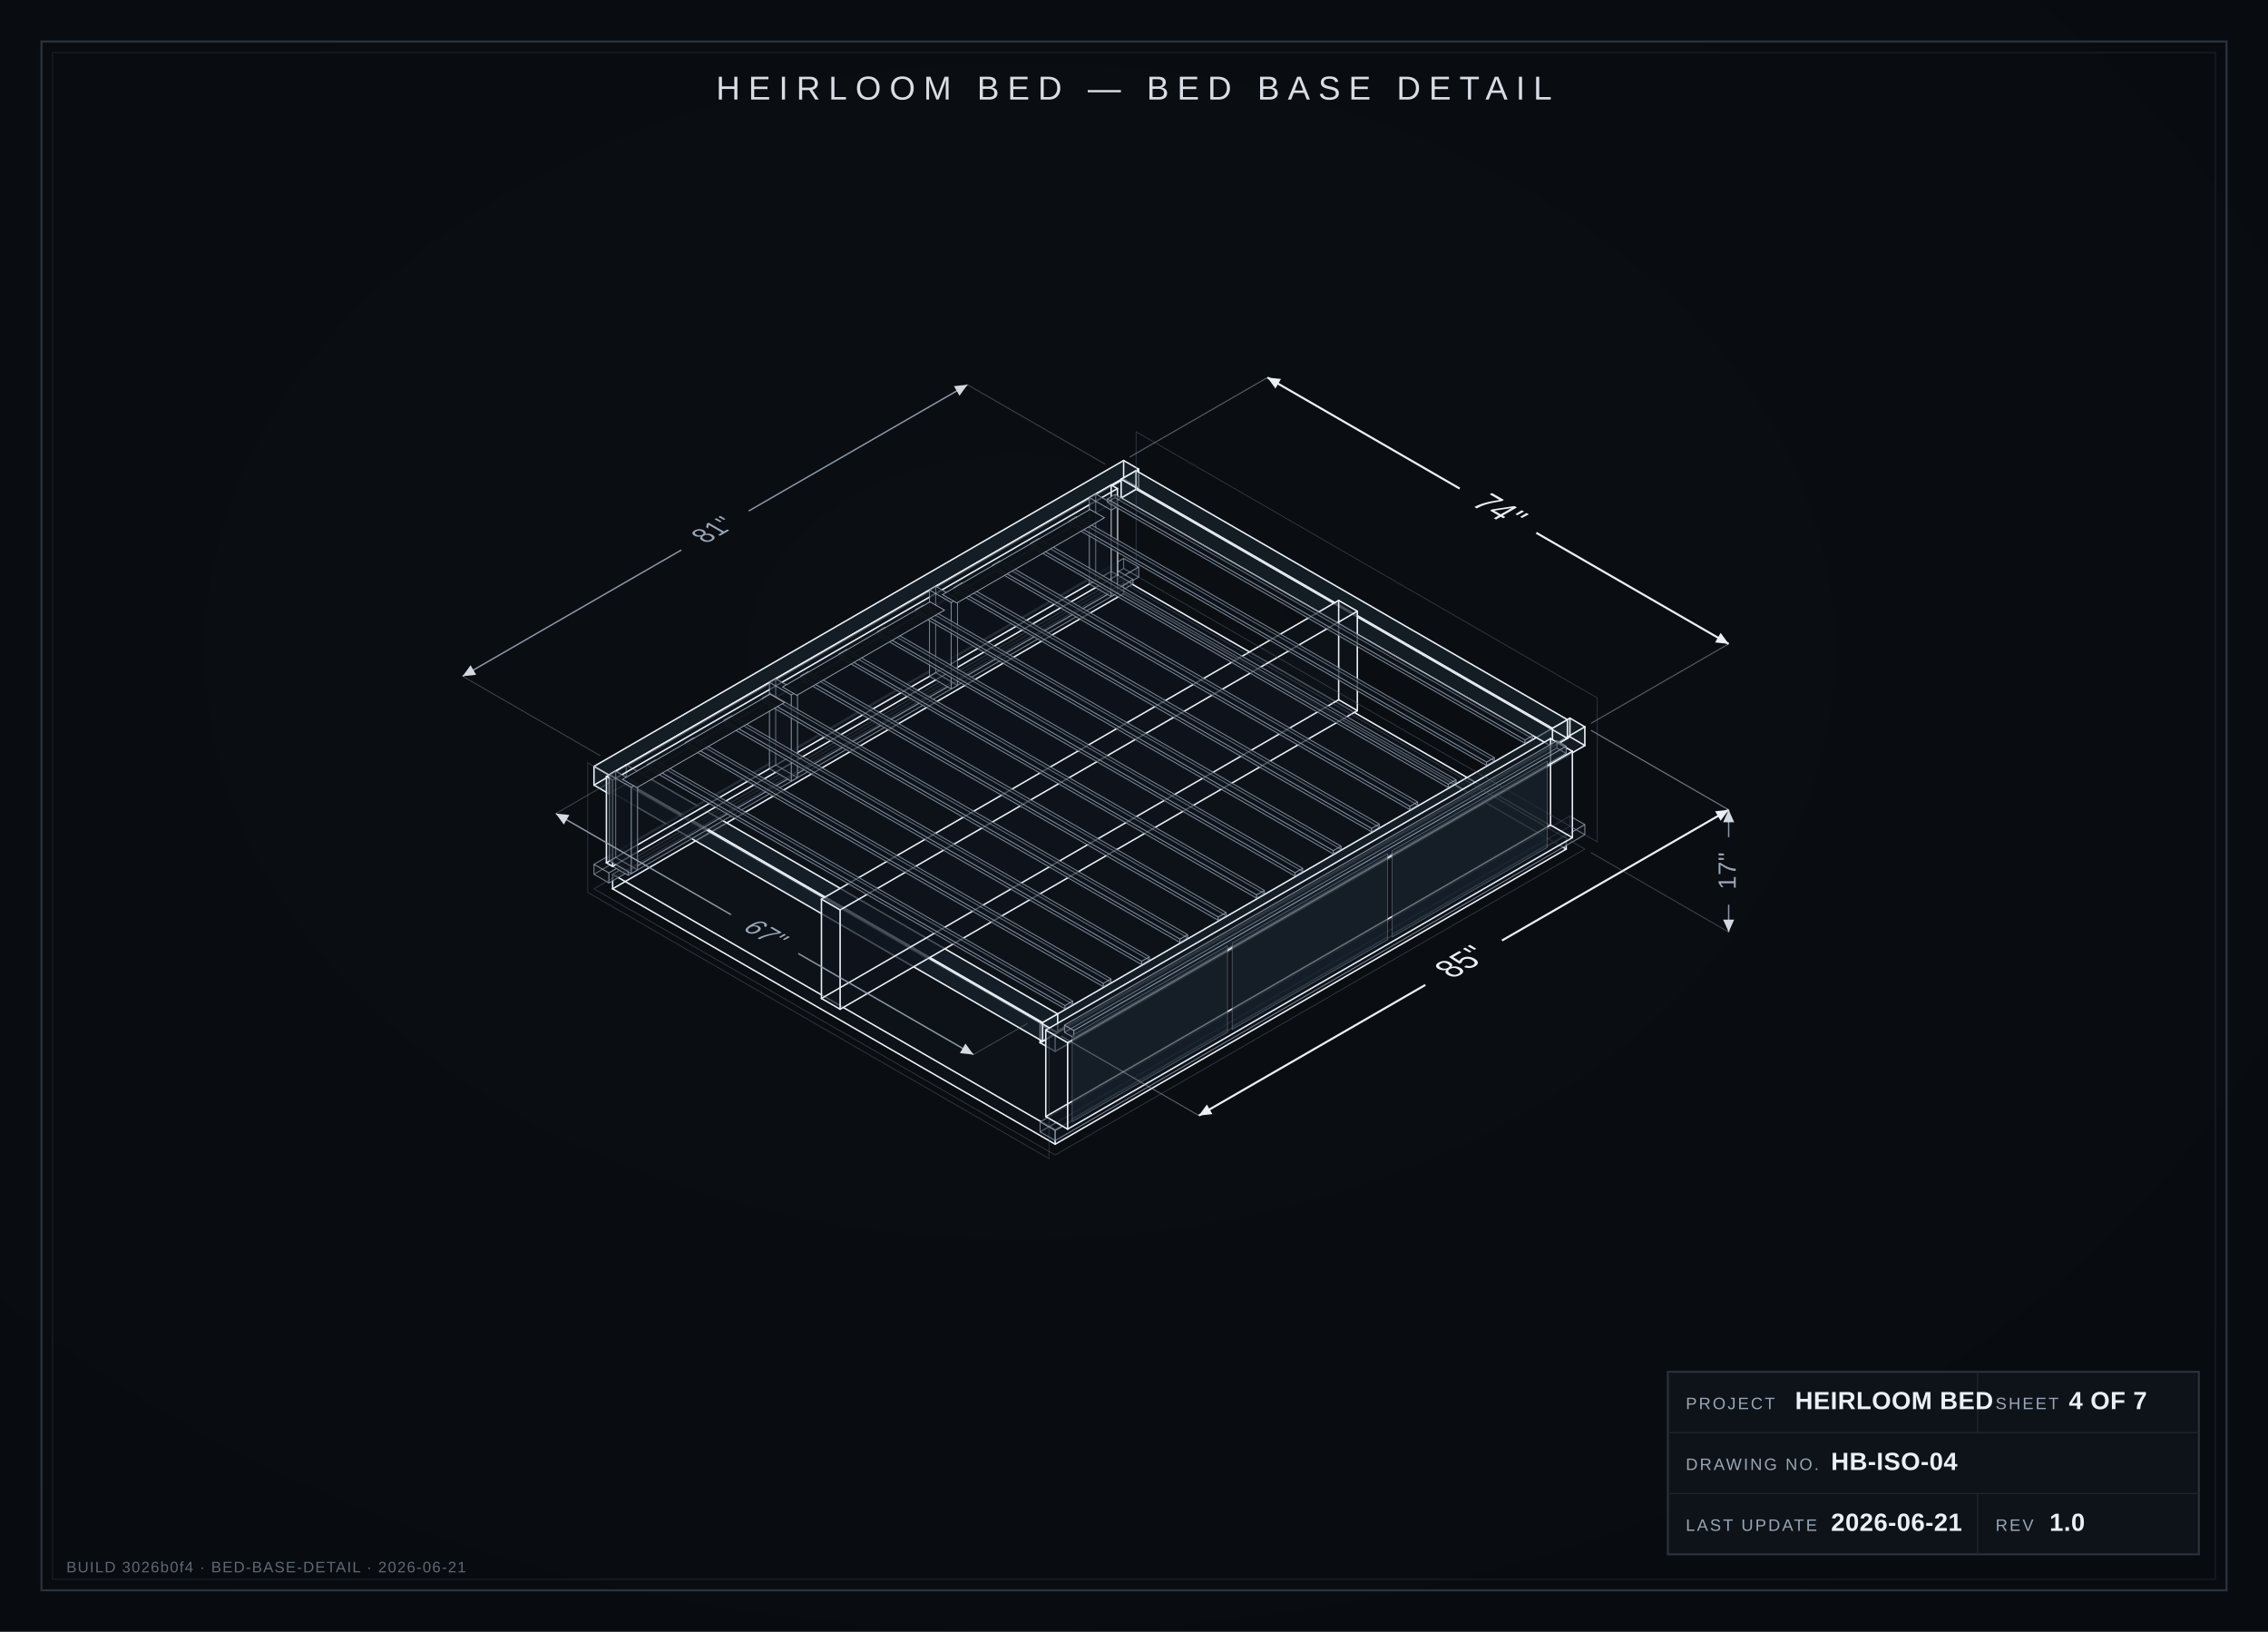
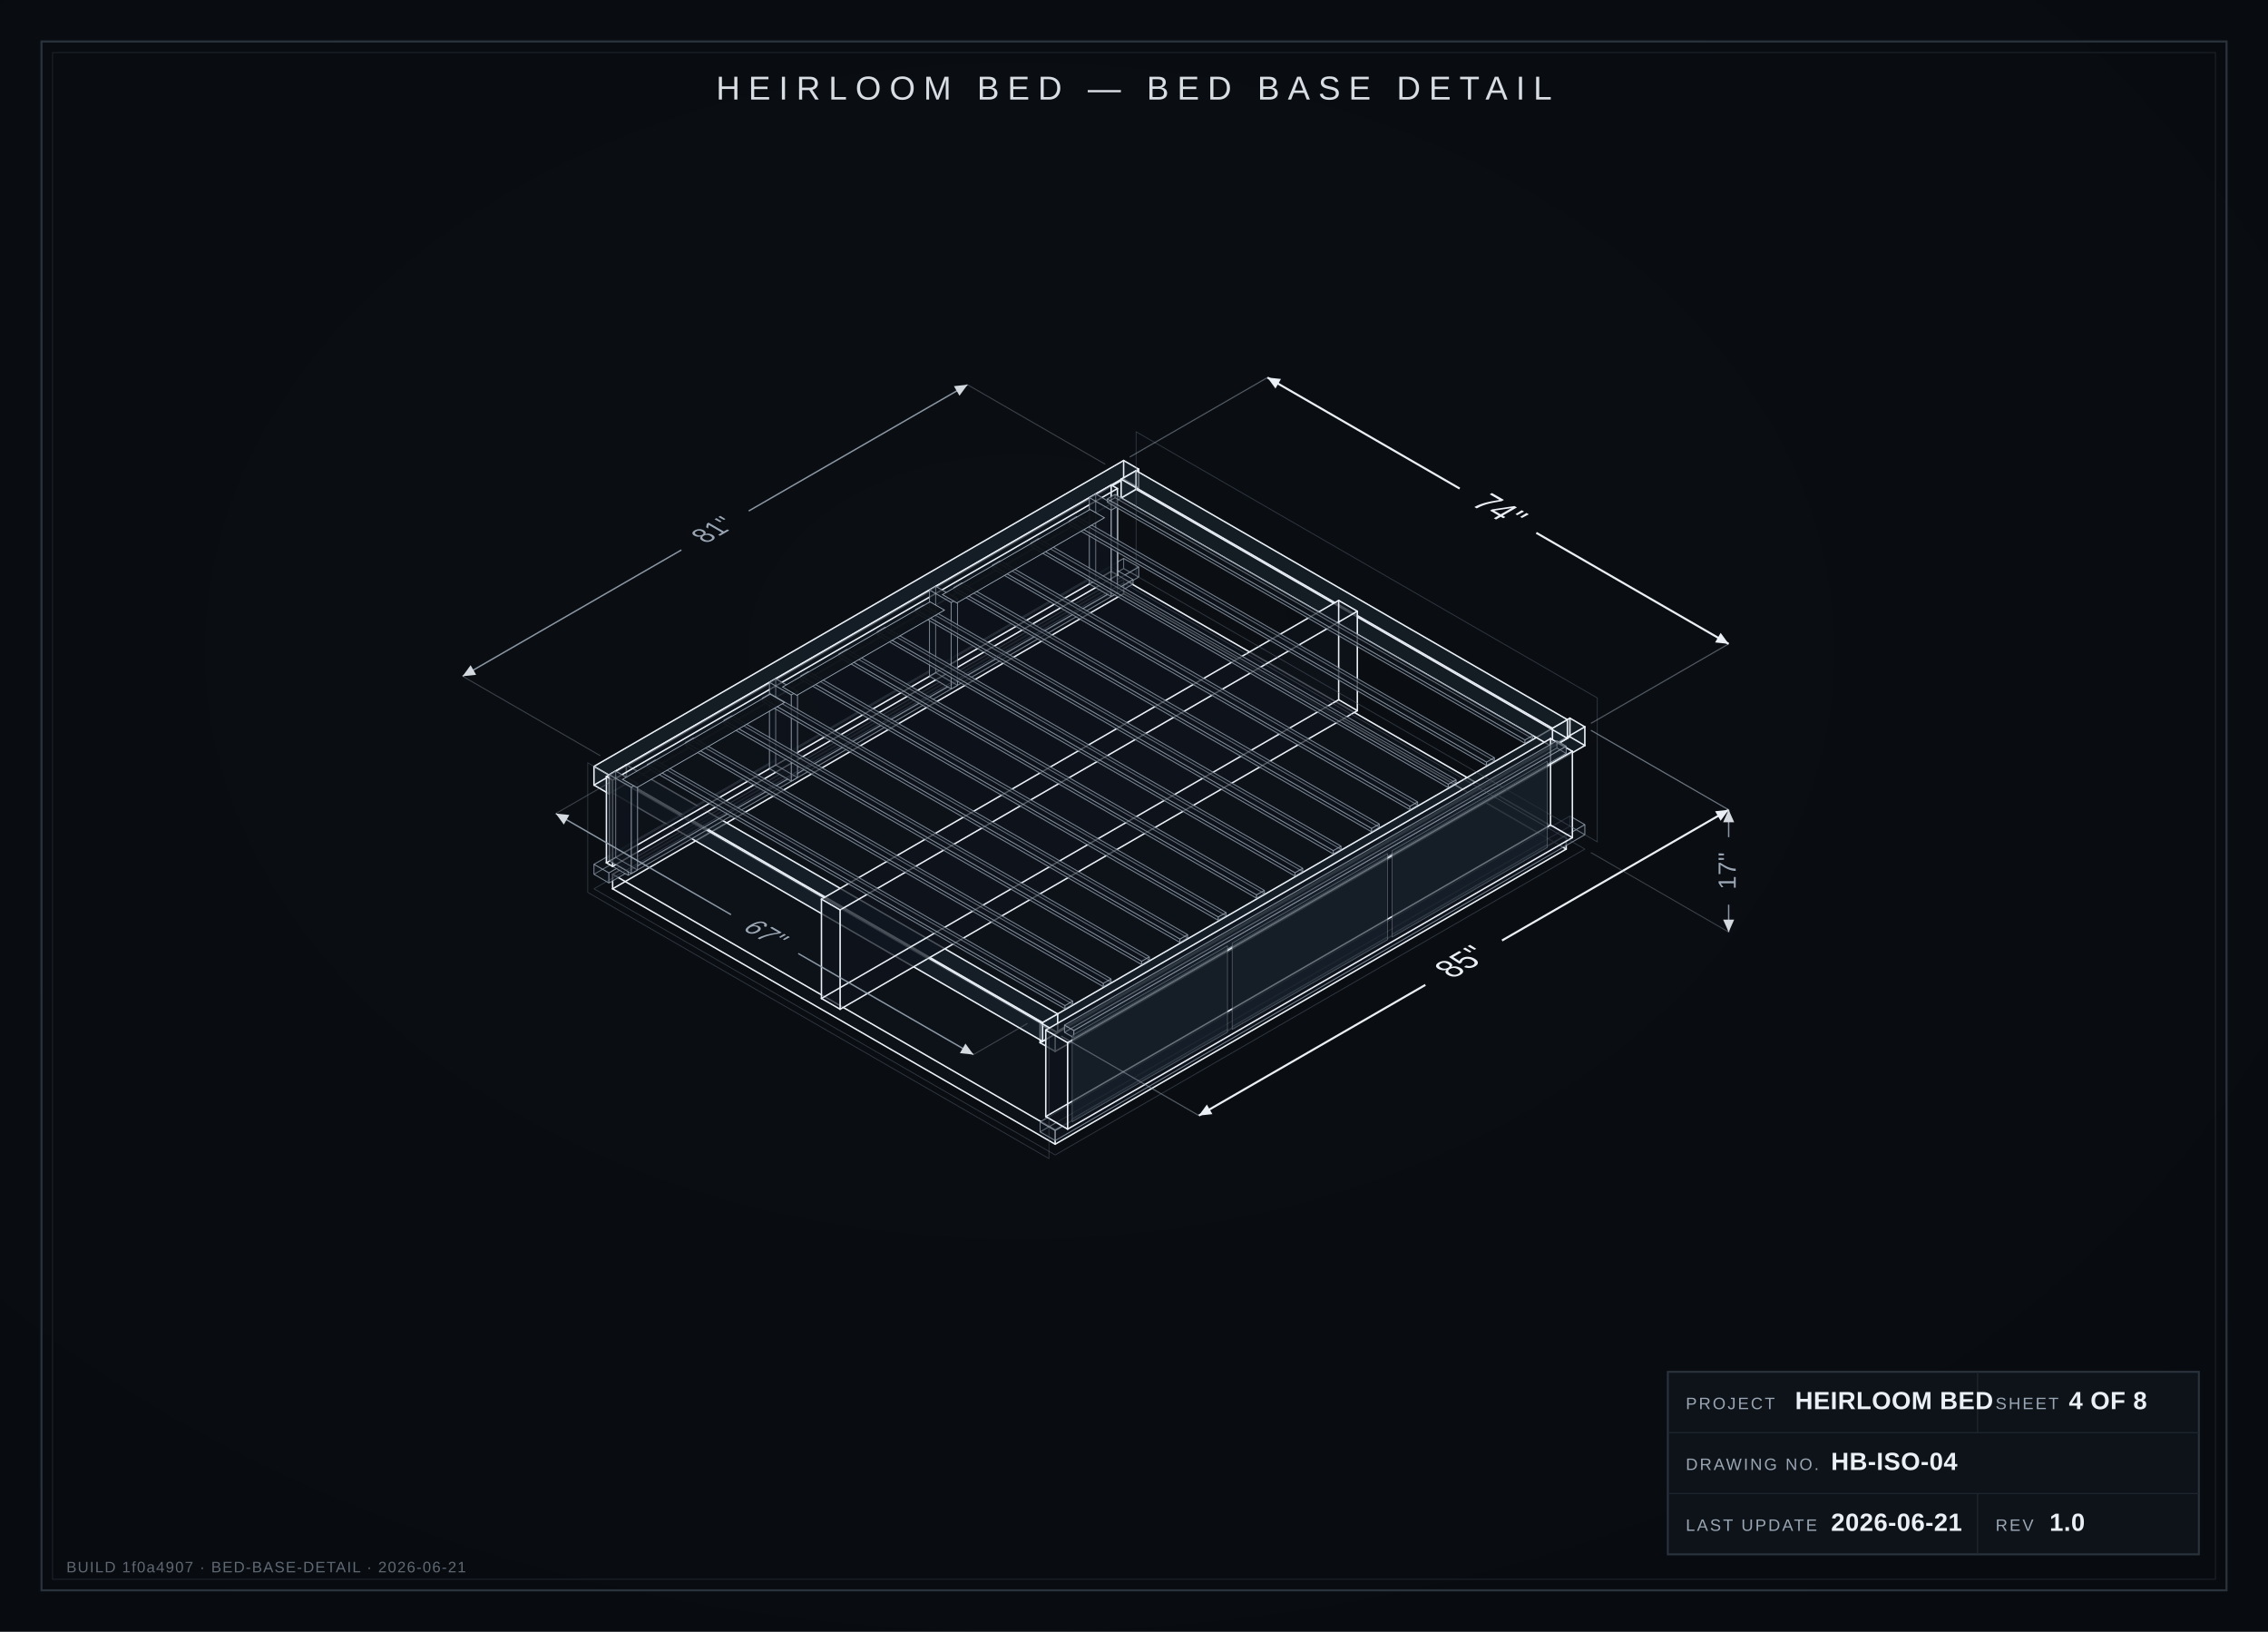
- <svg xmlns="http://www.w3.org/2000/svg" viewBox="0 0 1640 1180" data-bf-class="new-world-isometric" data-bf-sheet="bed-base-detail">
+ <svg xmlns="http://www.w3.org/2000/svg" viewBox="0 0 1640 1180" data-bf-class="new-world-isometric" data-bf-sheet="bed-base-detail" data-bf-view="iso-top">
  <defs>
    <radialGradient id="bg" cx="0.45" cy="0.4" r="0.95">
      <stop offset="0" stop-color="#0B0F14" />
      <stop offset="1" stop-color="#070A0F" />
    </radialGradient>
    <marker id="dimArrow" markerWidth="11" markerHeight="11" refX="9" refY="4" orient="auto-start-reverse" markerUnits="userSpaceOnUse">
      <path d="M0,0 L9,4 L0,8 Z" fill="#EAF0F6" />
    </marker>
    <style>
      .face   { fill:#1B2530; fill-opacity:0.62; stroke:#9AA6B4; stroke-width:0.5; stroke-opacity:0.5; stroke-linejoin:round; }
      .faceDk { fill:#0E141C; fill-opacity:0.72; stroke:#9AA6B4; stroke-width:0.5; stroke-opacity:0.4; stroke-linejoin:round; }
      .spk    { fill:#0E1218; fill-opacity:0.92; stroke:#9AA6B4; stroke-width:0.6; }
      .metal  { fill:none; stroke:#8B95A1; stroke-width:0.9; }
      .edge   { stroke:#EAF0F6;  stroke-width:1.05; fill:none; stroke-linecap:round; stroke-linejoin:round; }
      .edgeS  { stroke:#9AA6B4; stroke-width:0.7;  fill:none; opacity:0.6; }
      .edgeF  { stroke:#5A6675; stroke-width:0.55; fill:none; opacity:0.5; }
      .explode { stroke:#9AA6B4; stroke-width:0.7; fill:none; stroke-dasharray:2 6; stroke-linecap:round; opacity:0.55; }
      .ext      { stroke:#9AA6B4; stroke-width:0.8; opacity:0.5; }
      .extS     { stroke:#9AA6B4; stroke-width:0.7; opacity:0.35; }
      .dimline  { stroke:#EAF0F6; stroke-width:1.5; }
      .dimlineS { stroke:#9AA6B4; stroke-width:1.0; opacity:0.9; }
      .dimKnockout { fill:#070A0F; stroke:none; }
      /* dimension typography — the ONLY three sizes (07 §3B). The thin halo is ANTI-ALIAS support only, never
         line clearance: the dim line is broken around the number (or the number sits outside it), so no line
         ever runs beneath a glyph. */
      .dimtext { fill:#EAF0F6; font-family:"Helvetica Neue","Segoe UI",Arial,system-ui,sans-serif; letter-spacing:0.3px; paint-order:stroke; stroke:#070A0F; stroke-width:1.1px; }
      .dimP { font-size:22px; }
      .dimS { font-size:18px; fill:#9AA6B4; }
      .dimT { font-size:16px; fill:#9AA6B4; }
      .ttl   { fill:#EAF0F6;    font-family:"Helvetica Neue","Segoe UI",Arial,system-ui,sans-serif; }
      .tlab  { fill:#9AA6B4; font-family:"Helvetica Neue","Segoe UI",Arial,system-ui,sans-serif; font-size:12px; letter-spacing:1.4px; }
      .tval  { fill:#EAF0F6;    font-family:"Helvetica Neue","Segoe UI",Arial,system-ui,sans-serif; font-size:18px; letter-spacing:0.3px; font-weight:600; }
      .wm    { fill:#9AA6B4; font-family:"Helvetica Neue","Segoe UI",Arial,system-ui,sans-serif; font-size:11px; letter-spacing:0.8px; opacity:0.6; }
    </style>
  </defs>
  <rect x="0" y="0" width="1640" height="1180" fill="url(#bg)" />
  <rect x="30" y="30" width="1580" height="1120" fill="none" stroke="#2A323C" stroke-width="1.5" />
  <rect x="38" y="38" width="1564" height="1104" fill="none" stroke="#1A2029" stroke-width="0.8" />
  <g id="iso-model">
    <path d="M443,642.7 L763,827.4 L763,817 L443,632.2 Z" class="faceDk" />
    <path d="M1132.5,614 L763,827.4 L763,817 L1132.5,603.6 Z" class="faceDk" />
    <path d="M812.5,418.9 L1132.5,603.6 L763,817 L443,632.2 Z" class="faceDk" />
    <line x1="812.5" y1="429.3" x2="1132.5" y2="614" class="edge" />
    <line x1="1132.5" y1="614" x2="1132.5" y2="603.6" class="edge" />
    <line x1="1132.5" y1="603.6" x2="812.5" y2="418.9" class="edge" />
    <line x1="812.5" y1="418.9" x2="812.5" y2="429.3" class="edge" />
    <line x1="443" y1="642.7" x2="763" y2="827.4" class="edge" />
    <line x1="763" y1="827.4" x2="763" y2="817" class="edge" />
    <line x1="763" y1="817" x2="443" y2="632.2" class="edge" />
    <line x1="443" y1="632.2" x2="443" y2="642.7" class="edge" />
    <line x1="812.5" y1="429.3" x2="443" y2="642.7" class="edge" />
    <line x1="1132.5" y1="614" x2="763" y2="827.4" class="edge" />
    <line x1="1132.5" y1="603.6" x2="763" y2="817" class="edge" />
    <line x1="812.5" y1="418.9" x2="443" y2="632.2" class="edge" />
    <path d="M429.5,567.7 L440.3,574 L440.3,560.4 L429.5,554.2 Z" class="face" />
    <path d="M823.4,352.8 L440.3,574 L440.3,560.4 L823.4,339.3 Z" class="face" />
    <path d="M812.5,333 L823.4,339.3 L440.3,560.4 L429.5,554.2 Z" class="face" />
    <line x1="812.5" y1="346.5" x2="823.4" y2="352.8" class="edge" />
    <line x1="823.4" y1="352.8" x2="823.4" y2="339.3" class="edge" />
    <line x1="823.4" y1="339.3" x2="812.5" y2="333" class="edge" />
    <line x1="812.5" y1="333" x2="812.5" y2="346.5" class="edge" />
    <line x1="429.5" y1="567.7" x2="440.3" y2="574" class="edge" />
    <line x1="440.3" y1="574" x2="440.3" y2="560.4" class="edge" />
    <line x1="440.3" y1="560.4" x2="429.5" y2="554.2" class="edge" />
    <line x1="429.5" y1="554.2" x2="429.5" y2="567.7" class="edge" />
    <line x1="812.5" y1="346.5" x2="429.5" y2="567.7" class="edge" />
    <line x1="823.4" y1="352.8" x2="440.3" y2="574" class="edge" />
    <line x1="823.4" y1="339.3" x2="440.3" y2="560.4" class="edge" />
    <line x1="812.5" y1="333" x2="429.5" y2="554.2" class="edge" />
    <path d="M429.5,632.2 L440.3,638.5 L440.3,631.2 L429.5,625 Z" class="faceDk" />
    <path d="M823.4,417.3 L440.3,638.5 L440.3,631.2 L823.4,410 Z" class="faceDk" />
    <path d="M812.5,403.8 L823.4,410 L440.3,631.2 L429.5,625 Z" class="faceDk" />
    <line x1="812.5" y1="411.1" x2="823.4" y2="417.3" class="edgeS" />
    <line x1="823.4" y1="417.3" x2="823.4" y2="410" class="edgeS" />
    <line x1="823.4" y1="410" x2="812.5" y2="403.8" class="edgeS" />
    <line x1="812.5" y1="403.8" x2="812.5" y2="411.1" class="edgeS" />
    <line x1="429.5" y1="632.2" x2="440.3" y2="638.5" class="edgeS" />
    <line x1="440.3" y1="638.5" x2="440.3" y2="631.2" class="edgeS" />
    <line x1="440.3" y1="631.2" x2="429.5" y2="625" class="edgeS" />
    <line x1="429.5" y1="625" x2="429.5" y2="632.2" class="edgeS" />
    <line x1="812.5" y1="411.1" x2="429.5" y2="632.2" class="edgeS" />
    <line x1="823.4" y1="417.3" x2="440.3" y2="638.5" class="edgeS" />
    <line x1="823.4" y1="410" x2="440.3" y2="631.2" class="edgeS" />
    <line x1="812.5" y1="403.8" x2="429.5" y2="625" class="edgeS" />
    <path d="M752.1,754 L763,760.3 L763,746.7 L752.1,740.5 Z" class="face" />
    <path d="M1146,539.1 L763,760.3 L763,746.7 L1146,525.6 Z" class="face" />
    <path d="M1135.2,519.3 L1146,525.6 L763,746.7 L752.1,740.5 Z" class="face" />
    <line x1="1135.2" y1="532.8" x2="1146" y2="539.1" class="edge" />
    <line x1="1146" y1="539.1" x2="1146" y2="525.6" class="edge" />
    <line x1="1146" y1="525.6" x2="1135.2" y2="519.3" class="edge" />
    <line x1="1135.2" y1="519.3" x2="1135.2" y2="532.8" class="edge" />
    <line x1="752.1" y1="754" x2="763" y2="760.3" class="edge" />
    <line x1="763" y1="760.3" x2="763" y2="746.7" class="edge" />
    <line x1="763" y1="746.7" x2="752.1" y2="740.5" class="edge" />
    <line x1="752.1" y1="740.5" x2="752.1" y2="754" class="edge" />
    <line x1="1135.2" y1="532.8" x2="752.1" y2="754" class="edge" />
    <line x1="1146" y1="539.1" x2="763" y2="760.3" class="edge" />
    <line x1="1146" y1="525.6" x2="763" y2="746.7" class="edge" />
    <line x1="1135.2" y1="519.3" x2="752.1" y2="740.5" class="edge" />
    <path d="M752.1,818.5 L763,824.8 L763,817.5 L752.1,811.3 Z" class="faceDk" />
    <path d="M1146,603.6 L763,824.8 L763,817.5 L1146,596.3 Z" class="faceDk" />
    <path d="M1135.2,590.1 L1146,596.3 L763,817.5 L752.1,811.3 Z" class="faceDk" />
    <line x1="1135.2" y1="597.4" x2="1146" y2="603.6" class="edgeS" />
    <line x1="1146" y1="603.6" x2="1146" y2="596.3" class="edgeS" />
    <line x1="1146" y1="596.3" x2="1135.2" y2="590.1" class="edgeS" />
    <line x1="1135.2" y1="590.1" x2="1135.2" y2="597.4" class="edgeS" />
    <line x1="752.1" y1="818.5" x2="763" y2="824.8" class="edgeS" />
    <line x1="763" y1="824.8" x2="763" y2="817.5" class="edgeS" />
    <line x1="763" y1="817.5" x2="752.1" y2="811.3" class="edgeS" />
    <line x1="752.1" y1="811.3" x2="752.1" y2="818.5" class="edgeS" />
    <line x1="1135.2" y1="597.4" x2="752.1" y2="818.5" class="edgeS" />
    <line x1="1146" y1="603.6" x2="763" y2="824.8" class="edgeS" />
    <line x1="1146" y1="596.3" x2="763" y2="817.5" class="edgeS" />
    <line x1="1135.2" y1="590.1" x2="752.1" y2="811.3" class="edgeS" />
    <path d="M810.7,360.1 L1122.6,540.1 L1122.6,526.6 L810.7,346.5 Z" class="face" />
    <path d="M1133.4,533.9 L1122.6,540.1 L1122.6,526.6 L1133.4,520.4 Z" class="face" />
    <path d="M821.5,340.3 L1133.4,520.4 L1122.6,526.6 L810.7,346.5 Z" class="face" />
    <line x1="821.5" y1="353.8" x2="1133.4" y2="533.9" class="edge" />
    <line x1="1133.4" y1="533.9" x2="1133.4" y2="520.4" class="edge" />
    <line x1="1133.4" y1="520.4" x2="821.5" y2="340.3" class="edge" />
    <line x1="821.5" y1="340.3" x2="821.5" y2="353.8" class="edge" />
    <line x1="810.7" y1="360.1" x2="1122.6" y2="540.1" class="edge" />
    <line x1="1122.6" y1="540.1" x2="1122.6" y2="526.6" class="edge" />
    <line x1="1122.6" y1="526.6" x2="810.7" y2="346.5" class="edge" />
    <line x1="810.7" y1="346.5" x2="810.7" y2="360.1" class="edge" />
    <line x1="821.5" y1="353.8" x2="810.7" y2="360.1" class="edge" />
    <line x1="1133.4" y1="533.9" x2="1122.6" y2="540.1" class="edge" />
    <line x1="1133.4" y1="520.4" x2="1122.6" y2="526.6" class="edge" />
    <line x1="821.5" y1="340.3" x2="810.7" y2="346.5" class="edge" />
    <path d="M442.1,572.9 L753.9,753 L753.9,739.4 L442.1,559.4 Z" class="face" />
    <path d="M764.8,746.7 L753.9,753 L753.9,739.4 L764.8,733.2 Z" class="face" />
    <path d="M452.9,553.1 L764.8,733.2 L753.9,739.4 L442.1,559.4 Z" class="face" />
    <line x1="452.9" y1="566.7" x2="764.8" y2="746.7" class="edge" />
    <line x1="764.8" y1="746.7" x2="764.8" y2="733.2" class="edge" />
    <line x1="764.8" y1="733.2" x2="452.9" y2="553.1" class="edge" />
    <line x1="452.9" y1="553.1" x2="452.9" y2="566.7" class="edge" />
    <line x1="442.1" y1="572.9" x2="753.9" y2="753" class="edge" />
    <line x1="753.9" y1="753" x2="753.9" y2="739.4" class="edge" />
    <line x1="753.9" y1="739.4" x2="442.1" y2="559.4" class="edge" />
    <line x1="442.1" y1="559.4" x2="442.1" y2="572.9" class="edge" />
    <line x1="452.9" y1="566.7" x2="442.1" y2="572.9" class="edge" />
    <line x1="764.8" y1="746.7" x2="753.9" y2="753" class="edge" />
    <line x1="764.8" y1="733.2" x2="753.9" y2="739.4" class="edge" />
    <line x1="452.9" y1="553.1" x2="442.1" y2="559.4" class="edge" />
    <path d="M438.5,623.9 L454.2,633 L454.2,629.9 L438.5,620.8 Z" class="faceDk" />
    <path d="M819.3,422.3 L454.2,633 L454.2,629.9 L819.3,419.1 Z" class="faceDk" />
    <path d="M803.5,410 L819.3,419.1 L454.2,629.9 L438.5,620.8 Z" class="faceDk" />
    <line x1="803.5" y1="413.2" x2="819.3" y2="422.3" class="edgeS" />
    <line x1="819.3" y1="422.3" x2="819.3" y2="419.1" class="edgeS" />
    <line x1="819.3" y1="419.1" x2="803.5" y2="410" class="edgeS" />
    <line x1="803.5" y1="410" x2="803.5" y2="413.2" class="edgeS" />
    <line x1="438.5" y1="623.9" x2="454.2" y2="633" class="edgeS" />
    <line x1="454.2" y1="633" x2="454.2" y2="629.9" class="edgeS" />
    <line x1="454.2" y1="629.9" x2="438.5" y2="620.8" class="edgeS" />
    <line x1="438.5" y1="620.8" x2="438.5" y2="623.9" class="edgeS" />
    <line x1="803.5" y1="413.2" x2="438.5" y2="623.9" class="edgeS" />
    <line x1="819.3" y1="422.3" x2="454.2" y2="633" class="edgeS" />
    <line x1="819.3" y1="419.1" x2="454.2" y2="629.9" class="edgeS" />
    <line x1="803.5" y1="410" x2="438.5" y2="620.8" class="edgeS" />
    <path d="M438.5,623.9 L443,626.5 L443,564.1 L438.5,561.5 Z" class="faceDk" />
    <path d="M808,415.8 L443,626.5 L443,564.1 L808,353.3 Z" class="faceDk" />
    <path d="M803.5,350.7 L808,353.3 L443,564.1 L438.5,561.5 Z" class="faceDk" />
    <line x1="803.5" y1="413.2" x2="808" y2="415.8" class="edge" />
    <line x1="808" y1="415.8" x2="808" y2="353.3" class="edge" />
    <line x1="808" y1="353.3" x2="803.5" y2="350.7" class="edge" />
    <line x1="803.5" y1="350.7" x2="803.5" y2="413.2" class="edge" />
    <line x1="438.5" y1="623.9" x2="443" y2="626.5" class="edge" />
    <line x1="443" y1="626.5" x2="443" y2="564.1" class="edge" />
    <line x1="443" y1="564.1" x2="438.5" y2="561.5" class="edge" />
    <line x1="438.5" y1="561.5" x2="438.5" y2="623.9" class="edge" />
    <line x1="803.5" y1="413.2" x2="438.5" y2="623.9" class="edge" />
    <line x1="808" y1="415.8" x2="443" y2="626.5" class="edge" />
    <line x1="808" y1="353.3" x2="443" y2="564.1" class="edge" />
    <line x1="803.5" y1="350.7" x2="438.5" y2="561.5" class="edge" />
    <path d="M787.7,422.3 L803.5,431.4 L803.5,368.9 L787.7,359.8 Z" class="faceDk" />
    <path d="M808,428.8 L803.5,431.4 L803.5,368.9 L808,366.3 Z" class="faceDk" />
    <path d="M792.3,357.2 L808,366.3 L803.5,368.9 L787.7,359.8 Z" class="faceDk" />
    <line x1="792.3" y1="419.7" x2="808" y2="428.8" class="edgeS" />
    <line x1="808" y1="428.8" x2="808" y2="366.3" class="edgeS" />
    <line x1="808" y1="366.3" x2="792.3" y2="357.2" class="edgeS" />
    <line x1="792.3" y1="357.2" x2="792.3" y2="419.7" class="edgeS" />
    <line x1="787.7" y1="422.3" x2="803.5" y2="431.4" class="edgeS" />
    <line x1="803.5" y1="431.4" x2="803.5" y2="368.9" class="edgeS" />
    <line x1="803.5" y1="368.9" x2="787.7" y2="359.8" class="edgeS" />
    <line x1="787.7" y1="359.8" x2="787.7" y2="422.3" class="edgeS" />
    <line x1="792.3" y1="419.7" x2="787.7" y2="422.3" class="edgeS" />
    <line x1="808" y1="428.8" x2="803.5" y2="431.4" class="edgeS" />
    <line x1="808" y1="366.3" x2="803.5" y2="368.9" class="edgeS" />
    <line x1="792.3" y1="357.2" x2="787.7" y2="359.8" class="edgeS" />
    <path d="M672.1,489 L687.8,498.2 L687.8,435.7 L672.1,426.6 Z" class="faceDk" />
    <path d="M692.4,495.6 L687.8,498.2 L687.8,435.7 L692.4,433.1 Z" class="faceDk" />
    <path d="M676.6,424 L692.4,433.1 L687.8,435.7 L672.1,426.6 Z" class="faceDk" />
    <line x1="676.6" y1="486.4" x2="692.4" y2="495.6" class="edgeS" />
    <line x1="692.4" y1="495.6" x2="692.4" y2="433.1" class="edgeS" />
    <line x1="692.4" y1="433.1" x2="676.6" y2="424" class="edgeS" />
    <line x1="676.6" y1="424" x2="676.6" y2="486.4" class="edgeS" />
    <line x1="672.1" y1="489" x2="687.8" y2="498.2" class="edgeS" />
    <line x1="687.8" y1="498.2" x2="687.8" y2="435.7" class="edgeS" />
    <line x1="687.8" y1="435.7" x2="672.1" y2="426.6" class="edgeS" />
    <line x1="672.1" y1="426.6" x2="672.1" y2="489" class="edgeS" />
    <line x1="676.6" y1="486.4" x2="672.1" y2="489" class="edgeS" />
    <line x1="692.4" y1="495.6" x2="687.8" y2="498.2" class="edgeS" />
    <line x1="692.4" y1="433.1" x2="687.8" y2="435.7" class="edgeS" />
    <line x1="676.6" y1="424" x2="672.1" y2="426.6" class="edgeS" />
    <path d="M556.4,555.8 L572.2,564.9 L572.2,502.5 L556.4,493.4 Z" class="faceDk" />
    <path d="M576.7,562.3 L572.2,564.9 L572.2,502.5 L576.7,499.9 Z" class="faceDk" />
    <path d="M560.9,490.8 L576.7,499.9 L572.2,502.5 L556.4,493.4 Z" class="faceDk" />
    <line x1="560.9" y1="553.2" x2="576.7" y2="562.3" class="edgeS" />
    <line x1="576.7" y1="562.3" x2="576.7" y2="499.9" class="edgeS" />
    <line x1="576.7" y1="499.9" x2="560.9" y2="490.8" class="edgeS" />
    <line x1="560.9" y1="490.8" x2="560.9" y2="553.2" class="edgeS" />
    <line x1="556.4" y1="555.8" x2="572.2" y2="564.9" class="edgeS" />
    <line x1="572.2" y1="564.9" x2="572.2" y2="502.5" class="edgeS" />
    <line x1="572.2" y1="502.5" x2="556.4" y2="493.4" class="edgeS" />
    <line x1="556.4" y1="493.4" x2="556.4" y2="555.8" class="edgeS" />
    <line x1="560.9" y1="553.2" x2="556.4" y2="555.8" class="edgeS" />
    <line x1="576.7" y1="562.3" x2="572.2" y2="564.9" class="edgeS" />
    <line x1="576.7" y1="499.9" x2="572.2" y2="502.5" class="edgeS" />
    <line x1="560.9" y1="490.8" x2="556.4" y2="493.4" class="edgeS" />
    <path d="M440.7,622.6 L456.5,631.7 L456.5,569.3 L440.7,560.2 Z" class="faceDk" />
    <path d="M461,629.1 L456.5,631.7 L456.5,569.3 L461,566.7 Z" class="faceDk" />
    <path d="M445.2,557.6 L461,566.7 L456.5,569.3 L440.7,560.2 Z" class="faceDk" />
    <line x1="445.2" y1="620" x2="461" y2="629.1" class="edgeS" />
    <line x1="461" y1="629.1" x2="461" y2="566.7" class="edgeS" />
    <line x1="461" y1="566.7" x2="445.2" y2="557.6" class="edgeS" />
    <line x1="445.2" y1="557.6" x2="445.2" y2="620" class="edgeS" />
    <line x1="440.7" y1="622.6" x2="456.5" y2="631.7" class="edgeS" />
    <line x1="456.5" y1="631.7" x2="456.5" y2="569.3" class="edgeS" />
    <line x1="456.5" y1="569.3" x2="440.7" y2="560.2" class="edgeS" />
    <line x1="440.7" y1="560.2" x2="440.7" y2="622.6" class="edgeS" />
    <line x1="445.2" y1="620" x2="440.7" y2="622.6" class="edgeS" />
    <line x1="461" y1="629.1" x2="456.5" y2="631.7" class="edgeS" />
    <line x1="461" y1="566.7" x2="456.5" y2="569.3" class="edgeS" />
    <line x1="445.2" y1="557.6" x2="440.7" y2="560.2" class="edgeS" />
    <path d="M594,722 L607.5,729.8 L607.5,658 L594,650.2 Z" class="faceDk" />
    <path d="M981.5,513.9 L607.5,729.8 L607.5,658 L981.5,442 Z" class="faceDk" />
    <path d="M968,434.2 L981.5,442 L607.5,658 L594,650.2 Z" class="faceDk" />
    <line x1="968" y1="506" x2="981.5" y2="513.9" class="edge" />
    <line x1="981.5" y1="513.9" x2="981.5" y2="442" class="edge" />
    <line x1="981.5" y1="442" x2="968" y2="434.2" class="edge" />
    <line x1="968" y1="434.2" x2="968" y2="506" class="edge" />
    <line x1="594" y1="722" x2="607.5" y2="729.8" class="edge" />
    <line x1="607.5" y1="729.8" x2="607.5" y2="658" class="edge" />
    <line x1="607.5" y1="658" x2="594" y2="650.2" class="edge" />
    <line x1="594" y1="650.2" x2="594" y2="722" class="edge" />
    <line x1="968" y1="506" x2="594" y2="722" class="edge" />
    <line x1="981.5" y1="513.9" x2="607.5" y2="729.8" class="edge" />
    <line x1="981.5" y1="442" x2="607.5" y2="658" class="edge" />
    <line x1="968" y1="434.2" x2="594" y2="650.2" class="edge" />
    <path d="M800.7,363.1 L1102.7,537.5 L1102.7,535.1 L800.7,360.8 Z" class="faceDk" />
    <path d="M1108.3,534.2 L1102.7,537.5 L1102.7,535.1 L1108.3,531.9 Z" class="faceDk" />
    <path d="M806.3,357.5 L1108.3,531.9 L1102.7,535.1 L800.7,360.8 Z" class="faceDk" />
    <line x1="806.3" y1="359.9" x2="1108.3" y2="534.2" class="edgeS" />
    <line x1="1108.3" y1="534.2" x2="1108.3" y2="531.9" class="edgeS" />
    <line x1="1108.3" y1="531.9" x2="806.3" y2="357.5" class="edgeS" />
    <line x1="806.3" y1="357.5" x2="806.3" y2="359.9" class="edgeS" />
    <line x1="800.7" y1="363.1" x2="1102.7" y2="537.5" class="edgeS" />
    <line x1="1102.7" y1="537.5" x2="1102.7" y2="535.1" class="edgeS" />
    <line x1="1102.7" y1="535.1" x2="800.7" y2="360.8" class="edgeS" />
    <line x1="800.7" y1="360.8" x2="800.7" y2="363.1" class="edgeS" />
    <line x1="806.3" y1="359.9" x2="800.7" y2="363.1" class="edgeS" />
    <line x1="1108.3" y1="534.2" x2="1102.7" y2="537.5" class="edgeS" />
    <line x1="1108.3" y1="531.9" x2="1102.7" y2="535.1" class="edgeS" />
    <line x1="806.3" y1="357.5" x2="800.7" y2="360.8" class="edgeS" />
    <path d="M773,379.1 L1074.9,553.5 L1074.9,551.1 L773,376.8 Z" class="faceDk" />
    <path d="M1080.6,550.2 L1074.9,553.5 L1074.9,551.1 L1080.6,547.9 Z" class="faceDk" />
    <path d="M778.6,373.5 L1080.6,547.9 L1074.9,551.1 L773,376.8 Z" class="faceDk" />
    <line x1="778.6" y1="375.9" x2="1080.6" y2="550.2" class="edgeS" />
    <line x1="1080.6" y1="550.2" x2="1080.6" y2="547.9" class="edgeS" />
    <line x1="1080.6" y1="547.9" x2="778.6" y2="373.5" class="edgeS" />
    <line x1="778.6" y1="373.5" x2="778.6" y2="375.9" class="edgeS" />
    <line x1="773" y1="379.1" x2="1074.9" y2="553.5" class="edgeS" />
    <line x1="1074.9" y1="553.5" x2="1074.9" y2="551.1" class="edgeS" />
    <line x1="1074.9" y1="551.1" x2="773" y2="376.8" class="edgeS" />
    <line x1="773" y1="376.8" x2="773" y2="379.1" class="edgeS" />
    <line x1="778.6" y1="375.9" x2="773" y2="379.1" class="edgeS" />
    <line x1="1080.6" y1="550.2" x2="1074.9" y2="553.5" class="edgeS" />
    <line x1="1080.6" y1="547.9" x2="1074.9" y2="551.1" class="edgeS" />
    <line x1="778.6" y1="373.5" x2="773" y2="376.8" class="edgeS" />
    <path d="M745.3,395.1 L1047.2,569.5 L1047.2,567.1 L745.3,392.8 Z" class="faceDk" />
    <path d="M1052.9,566.2 L1047.2,569.5 L1047.2,567.1 L1052.9,563.9 Z" class="faceDk" />
    <path d="M750.9,389.5 L1052.9,563.9 L1047.2,567.1 L745.3,392.8 Z" class="faceDk" />
    <line x1="750.9" y1="391.9" x2="1052.9" y2="566.2" class="edgeS" />
    <line x1="1052.9" y1="566.2" x2="1052.9" y2="563.9" class="edgeS" />
    <line x1="1052.9" y1="563.9" x2="750.9" y2="389.5" class="edgeS" />
    <line x1="750.9" y1="389.5" x2="750.9" y2="391.9" class="edgeS" />
    <line x1="745.3" y1="395.1" x2="1047.2" y2="569.5" class="edgeS" />
    <line x1="1047.2" y1="569.5" x2="1047.2" y2="567.1" class="edgeS" />
    <line x1="1047.2" y1="567.1" x2="745.3" y2="392.8" class="edgeS" />
    <line x1="745.3" y1="392.8" x2="745.3" y2="395.1" class="edgeS" />
    <line x1="750.9" y1="391.9" x2="745.3" y2="395.1" class="edgeS" />
    <line x1="1052.9" y1="566.2" x2="1047.2" y2="569.5" class="edgeS" />
    <line x1="1052.9" y1="563.9" x2="1047.2" y2="567.1" class="edgeS" />
    <line x1="750.9" y1="389.5" x2="745.3" y2="392.8" class="edgeS" />
    <path d="M717.6,411.1 L1019.5,585.5 L1019.5,583.1 L717.6,408.8 Z" class="faceDk" />
    <path d="M1025.1,582.2 L1019.5,585.5 L1019.5,583.1 L1025.1,579.9 Z" class="faceDk" />
    <path d="M723.2,405.5 L1025.1,579.9 L1019.5,583.1 L717.6,408.8 Z" class="faceDk" />
    <line x1="723.2" y1="407.9" x2="1025.1" y2="582.2" class="edgeS" />
    <line x1="1025.1" y1="582.2" x2="1025.1" y2="579.9" class="edgeS" />
    <line x1="1025.1" y1="579.9" x2="723.2" y2="405.5" class="edgeS" />
    <line x1="723.2" y1="405.5" x2="723.2" y2="407.9" class="edgeS" />
    <line x1="717.6" y1="411.1" x2="1019.5" y2="585.5" class="edgeS" />
    <line x1="1019.5" y1="585.5" x2="1019.5" y2="583.1" class="edgeS" />
    <line x1="1019.5" y1="583.1" x2="717.6" y2="408.8" class="edgeS" />
    <line x1="717.6" y1="408.8" x2="717.6" y2="411.1" class="edgeS" />
    <line x1="723.2" y1="407.9" x2="717.6" y2="411.1" class="edgeS" />
    <line x1="1025.1" y1="582.2" x2="1019.5" y2="585.5" class="edgeS" />
    <line x1="1025.1" y1="579.9" x2="1019.5" y2="583.1" class="edgeS" />
    <line x1="723.2" y1="405.5" x2="717.6" y2="408.8" class="edgeS" />
    <path d="M689.8,427.1 L991.8,601.5 L991.8,599.1 L689.8,424.8 Z" class="faceDk" />
    <path d="M997.4,598.2 L991.8,601.5 L991.8,599.1 L997.4,595.9 Z" class="faceDk" />
    <path d="M695.5,421.5 L997.4,595.9 L991.8,599.1 L689.8,424.8 Z" class="faceDk" />
    <line x1="695.5" y1="423.9" x2="997.4" y2="598.2" class="edgeS" />
    <line x1="997.4" y1="598.2" x2="997.4" y2="595.9" class="edgeS" />
    <line x1="997.4" y1="595.9" x2="695.5" y2="421.5" class="edgeS" />
    <line x1="695.5" y1="421.5" x2="695.5" y2="423.9" class="edgeS" />
    <line x1="689.8" y1="427.1" x2="991.8" y2="601.5" class="edgeS" />
    <line x1="991.8" y1="601.5" x2="991.8" y2="599.1" class="edgeS" />
    <line x1="991.8" y1="599.1" x2="689.8" y2="424.8" class="edgeS" />
    <line x1="689.8" y1="424.8" x2="689.8" y2="427.1" class="edgeS" />
    <line x1="695.5" y1="423.9" x2="689.8" y2="427.1" class="edgeS" />
    <line x1="997.4" y1="598.2" x2="991.8" y2="601.5" class="edgeS" />
    <line x1="997.4" y1="595.9" x2="991.8" y2="599.1" class="edgeS" />
    <line x1="695.5" y1="421.5" x2="689.8" y2="424.8" class="edgeS" />
    <path d="M662.1,443.1 L964.1,617.5 L964.1,615.1 L662.1,440.8 Z" class="faceDk" />
    <path d="M969.7,614.2 L964.1,617.5 L964.1,615.1 L969.7,611.9 Z" class="faceDk" />
    <path d="M667.8,437.6 L969.7,611.9 L964.1,615.1 L662.1,440.8 Z" class="faceDk" />
    <line x1="667.8" y1="439.9" x2="969.7" y2="614.2" class="edgeS" />
    <line x1="969.7" y1="614.2" x2="969.7" y2="611.9" class="edgeS" />
    <line x1="969.7" y1="611.9" x2="667.8" y2="437.6" class="edgeS" />
    <line x1="667.8" y1="437.6" x2="667.8" y2="439.9" class="edgeS" />
    <line x1="662.1" y1="443.1" x2="964.1" y2="617.5" class="edgeS" />
    <line x1="964.1" y1="617.5" x2="964.1" y2="615.1" class="edgeS" />
    <line x1="964.1" y1="615.1" x2="662.1" y2="440.8" class="edgeS" />
    <line x1="662.1" y1="440.8" x2="662.1" y2="443.1" class="edgeS" />
    <line x1="667.8" y1="439.9" x2="662.1" y2="443.1" class="edgeS" />
    <line x1="969.7" y1="614.2" x2="964.1" y2="617.5" class="edgeS" />
    <line x1="969.7" y1="611.9" x2="964.1" y2="615.1" class="edgeS" />
    <line x1="667.8" y1="437.6" x2="662.1" y2="440.8" class="edgeS" />
    <path d="M634.4,459.1 L936.4,633.5 L936.4,631.1 L634.4,456.8 Z" class="faceDk" />
    <path d="M942,630.2 L936.4,633.5 L936.4,631.1 L942,627.9 Z" class="faceDk" />
    <path d="M640,453.6 L942,627.9 L936.4,631.1 L634.4,456.8 Z" class="faceDk" />
    <line x1="640" y1="455.9" x2="942" y2="630.2" class="edgeS" />
    <line x1="942" y1="630.2" x2="942" y2="627.9" class="edgeS" />
    <line x1="942" y1="627.9" x2="640" y2="453.6" class="edgeS" />
    <line x1="640" y1="453.6" x2="640" y2="455.9" class="edgeS" />
    <line x1="634.4" y1="459.1" x2="936.4" y2="633.5" class="edgeS" />
    <line x1="936.4" y1="633.5" x2="936.4" y2="631.1" class="edgeS" />
    <line x1="936.4" y1="631.1" x2="634.4" y2="456.8" class="edgeS" />
    <line x1="634.4" y1="456.8" x2="634.4" y2="459.1" class="edgeS" />
    <line x1="640" y1="455.9" x2="634.4" y2="459.1" class="edgeS" />
    <line x1="942" y1="630.2" x2="936.4" y2="633.5" class="edgeS" />
    <line x1="942" y1="627.9" x2="936.4" y2="631.1" class="edgeS" />
    <line x1="640" y1="453.6" x2="634.4" y2="456.8" class="edgeS" />
    <path d="M606.7,475.1 L908.6,649.5 L908.6,647.1 L606.7,472.8 Z" class="faceDk" />
    <path d="M914.3,646.2 L908.6,649.5 L908.6,647.1 L914.3,643.9 Z" class="faceDk" />
    <path d="M612.3,469.6 L914.3,643.9 L908.6,647.1 L606.7,472.8 Z" class="faceDk" />
    <line x1="612.3" y1="471.9" x2="914.3" y2="646.2" class="edgeS" />
    <line x1="914.3" y1="646.2" x2="914.3" y2="643.9" class="edgeS" />
    <line x1="914.3" y1="643.9" x2="612.3" y2="469.6" class="edgeS" />
    <line x1="612.3" y1="469.6" x2="612.3" y2="471.9" class="edgeS" />
    <line x1="606.7" y1="475.1" x2="908.6" y2="649.5" class="edgeS" />
    <line x1="908.6" y1="649.5" x2="908.6" y2="647.1" class="edgeS" />
    <line x1="908.6" y1="647.1" x2="606.7" y2="472.8" class="edgeS" />
    <line x1="606.7" y1="472.8" x2="606.7" y2="475.1" class="edgeS" />
    <line x1="612.3" y1="471.9" x2="606.7" y2="475.1" class="edgeS" />
    <line x1="914.3" y1="646.2" x2="908.6" y2="649.5" class="edgeS" />
    <line x1="914.3" y1="643.9" x2="908.6" y2="647.1" class="edgeS" />
    <line x1="612.3" y1="469.6" x2="606.7" y2="472.8" class="edgeS" />
    <path d="M579,491.2 L880.9,665.5 L880.9,663.1 L579,488.8 Z" class="faceDk" />
    <path d="M886.6,662.2 L880.9,665.5 L880.9,663.1 L886.6,659.9 Z" class="faceDk" />
    <path d="M584.6,485.6 L886.6,659.9 L880.9,663.1 L579,488.8 Z" class="faceDk" />
    <line x1="584.6" y1="487.9" x2="886.6" y2="662.2" class="edgeS" />
    <line x1="886.6" y1="662.2" x2="886.6" y2="659.9" class="edgeS" />
    <line x1="886.6" y1="659.9" x2="584.6" y2="485.6" class="edgeS" />
    <line x1="584.6" y1="485.6" x2="584.6" y2="487.9" class="edgeS" />
    <line x1="579" y1="491.2" x2="880.9" y2="665.5" class="edgeS" />
    <line x1="880.9" y1="665.5" x2="880.9" y2="663.1" class="edgeS" />
    <line x1="880.9" y1="663.1" x2="579" y2="488.8" class="edgeS" />
    <line x1="579" y1="488.8" x2="579" y2="491.2" class="edgeS" />
    <line x1="584.6" y1="487.9" x2="579" y2="491.2" class="edgeS" />
    <line x1="886.6" y1="662.2" x2="880.9" y2="665.5" class="edgeS" />
    <line x1="886.6" y1="659.9" x2="880.9" y2="663.1" class="edgeS" />
    <line x1="584.6" y1="485.6" x2="579" y2="488.8" class="edgeS" />
    <path d="M551.3,507.2 L853.2,681.5 L853.2,679.1 L551.3,504.8 Z" class="faceDk" />
    <path d="M858.8,678.2 L853.2,681.5 L853.2,679.1 L858.8,675.9 Z" class="faceDk" />
    <path d="M556.9,501.6 L858.8,675.9 L853.2,679.1 L551.3,504.8 Z" class="faceDk" />
    <line x1="556.9" y1="503.9" x2="858.8" y2="678.2" class="edgeS" />
    <line x1="858.8" y1="678.2" x2="858.8" y2="675.9" class="edgeS" />
    <line x1="858.8" y1="675.9" x2="556.9" y2="501.6" class="edgeS" />
    <line x1="556.9" y1="501.6" x2="556.9" y2="503.9" class="edgeS" />
    <line x1="551.3" y1="507.2" x2="853.2" y2="681.5" class="edgeS" />
    <line x1="853.2" y1="681.5" x2="853.2" y2="679.1" class="edgeS" />
    <line x1="853.2" y1="679.1" x2="551.3" y2="504.8" class="edgeS" />
    <line x1="551.3" y1="504.8" x2="551.3" y2="507.2" class="edgeS" />
    <line x1="556.9" y1="503.9" x2="551.3" y2="507.2" class="edgeS" />
    <line x1="858.8" y1="678.2" x2="853.2" y2="681.5" class="edgeS" />
    <line x1="858.8" y1="675.9" x2="853.2" y2="679.1" class="edgeS" />
    <line x1="556.9" y1="501.6" x2="551.3" y2="504.8" class="edgeS" />
    <path d="M523.5,523.2 L825.5,697.5 L825.5,695.1 L523.5,520.8 Z" class="faceDk" />
    <path d="M831.1,694.2 L825.5,697.5 L825.5,695.1 L831.1,691.9 Z" class="faceDk" />
    <path d="M529.2,517.6 L831.1,691.9 L825.5,695.1 L523.5,520.8 Z" class="faceDk" />
    <line x1="529.2" y1="519.9" x2="831.1" y2="694.2" class="edgeS" />
    <line x1="831.1" y1="694.2" x2="831.1" y2="691.9" class="edgeS" />
    <line x1="831.1" y1="691.9" x2="529.2" y2="517.6" class="edgeS" />
    <line x1="529.2" y1="517.6" x2="529.2" y2="519.9" class="edgeS" />
    <line x1="523.5" y1="523.2" x2="825.5" y2="697.5" class="edgeS" />
    <line x1="825.5" y1="697.5" x2="825.5" y2="695.1" class="edgeS" />
    <line x1="825.5" y1="695.1" x2="523.5" y2="520.8" class="edgeS" />
    <line x1="523.5" y1="520.8" x2="523.5" y2="523.2" class="edgeS" />
    <line x1="529.2" y1="519.9" x2="523.5" y2="523.2" class="edgeS" />
    <line x1="831.1" y1="694.2" x2="825.5" y2="697.5" class="edgeS" />
    <line x1="831.1" y1="691.9" x2="825.5" y2="695.1" class="edgeS" />
    <line x1="529.2" y1="517.6" x2="523.5" y2="520.8" class="edgeS" />
    <path d="M495.8,539.2 L797.8,713.5 L797.8,711.1 L495.8,536.8 Z" class="faceDk" />
    <path d="M803.4,710.2 L797.8,713.5 L797.8,711.1 L803.4,707.9 Z" class="faceDk" />
    <path d="M501.5,533.6 L803.4,707.9 L797.8,711.1 L495.8,536.8 Z" class="faceDk" />
    <line x1="501.5" y1="535.9" x2="803.4" y2="710.2" class="edgeS" />
    <line x1="803.4" y1="710.2" x2="803.4" y2="707.9" class="edgeS" />
    <line x1="803.4" y1="707.9" x2="501.5" y2="533.6" class="edgeS" />
    <line x1="501.5" y1="533.6" x2="501.5" y2="535.9" class="edgeS" />
    <line x1="495.8" y1="539.2" x2="797.8" y2="713.5" class="edgeS" />
    <line x1="797.8" y1="713.5" x2="797.8" y2="711.1" class="edgeS" />
    <line x1="797.8" y1="711.1" x2="495.8" y2="536.8" class="edgeS" />
    <line x1="495.8" y1="536.8" x2="495.8" y2="539.2" class="edgeS" />
    <line x1="501.5" y1="535.9" x2="495.8" y2="539.2" class="edgeS" />
    <line x1="803.4" y1="710.2" x2="797.8" y2="713.5" class="edgeS" />
    <line x1="803.4" y1="707.9" x2="797.8" y2="711.1" class="edgeS" />
    <line x1="501.5" y1="533.6" x2="495.8" y2="536.8" class="edgeS" />
    <path d="M468.1,555.2 L770.1,729.5 L770.1,727.2 L468.1,552.8 Z" class="faceDk" />
    <path d="M775.7,726.2 L770.1,729.5 L770.1,727.2 L775.7,723.9 Z" class="faceDk" />
    <path d="M473.7,549.6 L775.7,723.9 L770.1,727.2 L468.1,552.8 Z" class="faceDk" />
    <line x1="473.7" y1="551.9" x2="775.7" y2="726.2" class="edgeS" />
    <line x1="775.7" y1="726.2" x2="775.7" y2="723.9" class="edgeS" />
    <line x1="775.7" y1="723.9" x2="473.7" y2="549.6" class="edgeS" />
    <line x1="473.7" y1="549.6" x2="473.7" y2="551.9" class="edgeS" />
    <line x1="468.1" y1="555.2" x2="770.1" y2="729.5" class="edgeS" />
    <line x1="770.1" y1="729.5" x2="770.1" y2="727.2" class="edgeS" />
    <line x1="770.1" y1="727.2" x2="468.1" y2="552.8" class="edgeS" />
    <line x1="468.1" y1="552.8" x2="468.1" y2="555.2" class="edgeS" />
    <line x1="473.7" y1="551.9" x2="468.1" y2="555.2" class="edgeS" />
    <line x1="775.7" y1="726.2" x2="770.1" y2="729.5" class="edgeS" />
    <line x1="775.7" y1="723.9" x2="770.1" y2="727.2" class="edgeS" />
    <line x1="473.7" y1="549.6" x2="468.1" y2="552.8" class="edgeS" />
    <path d="M756.2,807.4 L772,816.5 L772,754 L756.2,744.9 Z" class="faceDk" />
    <path d="M1137,605.7 L772,816.5 L772,754 L1137,543.3 Z" class="faceDk" />
    <path d="M1121.2,534.1 L1137,543.3 L772,754 L756.2,744.9 Z" class="faceDk" />
    <line x1="1121.2" y1="596.6" x2="1137" y2="605.7" class="edge" />
    <line x1="1137" y1="605.7" x2="1137" y2="543.3" class="edge" />
    <line x1="1137" y1="543.3" x2="1121.2" y2="534.1" class="edge" />
    <line x1="1121.2" y1="534.1" x2="1121.2" y2="596.6" class="edge" />
    <line x1="756.2" y1="807.4" x2="772" y2="816.5" class="edge" />
    <line x1="772" y1="816.5" x2="772" y2="754" class="edge" />
    <line x1="772" y1="754" x2="756.2" y2="744.9" class="edge" />
    <line x1="756.2" y1="744.9" x2="756.2" y2="807.4" class="edge" />
    <line x1="1121.2" y1="596.6" x2="756.2" y2="807.4" class="edge" />
    <line x1="1137" y1="605.7" x2="772" y2="816.5" class="edge" />
    <line x1="1137" y1="543.3" x2="772" y2="754" class="edge" />
    <line x1="1121.2" y1="534.1" x2="756.2" y2="744.9" class="edge" />
    <path d="M769.7,746.5 L776.5,750.4 L776.5,745.2 L769.7,741.3 Z" class="face" />
    <path d="M1132.5,544.8 L776.5,750.4 L776.5,745.2 L1132.5,539.6 Z" class="face" />
    <path d="M1125.8,535.7 L1132.5,539.6 L776.5,745.2 L769.7,741.3 Z" class="face" />
    <line x1="1125.8" y1="540.9" x2="1132.5" y2="544.8" class="edgeS" />
    <line x1="1132.5" y1="544.8" x2="1132.5" y2="539.6" class="edgeS" />
    <line x1="1132.5" y1="539.6" x2="1125.8" y2="535.7" class="edgeS" />
    <line x1="1125.8" y1="535.7" x2="1125.8" y2="540.9" class="edgeS" />
    <line x1="769.7" y1="746.5" x2="776.5" y2="750.4" class="edgeS" />
    <line x1="776.5" y1="750.4" x2="776.5" y2="745.2" class="edgeS" />
    <line x1="776.5" y1="745.2" x2="769.7" y2="741.3" class="edgeS" />
    <line x1="769.7" y1="741.3" x2="769.7" y2="746.5" class="edgeS" />
    <line x1="1125.8" y1="540.9" x2="769.7" y2="746.5" class="edgeS" />
    <line x1="1132.5" y1="544.8" x2="776.5" y2="750.4" class="edgeS" />
    <line x1="1132.5" y1="539.6" x2="776.5" y2="745.2" class="edgeS" />
    <line x1="1125.8" y1="535.7" x2="769.7" y2="741.3" class="edgeS" />
    <path d="M821.5,416.3 L1155,608.8 L1155,504.7 L821.5,312.2 Z" class="edgeF" />
    <path d="M788.2,368.4 L798.6,374.4 L691.9,436 L681.5,430 Z" class="spk" />
    <path d="M672.5,435.2 L682.9,441.2 L576.2,502.8 L565.9,496.8 Z" class="spk" />
    <path d="M556.9,502 L567.2,508 L460.6,569.5 L450.2,563.6 Z" class="spk" />
    <path d="M1118.9,612.8 L1006.6,677.7 L1006.6,615.2 L1118.9,550.4 Z" class="face" />
    <path d="M1003.3,679.6 L891,744.4 L891,682 L1003.3,617.2 Z" class="face" />
    <path d="M887.6,746.4 L775.3,811.2 L775.3,748.8 L887.6,683.9 Z" class="face" />
    <path d="M425,645.3 L758.5,837.8 L758.5,744.1 L425,551.6 Z" class="edgeF" />
    <line x1="812.5" y1="421.5" x2="1146" y2="614" class="edgeF" />
    <line x1="812.5" y1="421.5" x2="429.5" y2="642.7" class="edgeF" />
    <line x1="1146" y1="614" x2="763" y2="835.2" class="edgeF" />
    <line x1="1118.9" y1="610.7" x2="1006.6" y2="675.6" class="edgeF" />
    <line x1="1003.3" y1="677.5" x2="891" y2="742.4" class="edgeF" />
    <line x1="887.6" y1="744.3" x2="775.3" y2="809.1" class="edgeF" />
    <line x1="429.5" y1="642.7" x2="763" y2="835.2" class="edgeF" />
  </g>
  <g id="iso-dimensions">
    <line x1="816.9" y1="330.5" x2="916.5" y2="273" class="ext" />
    <line x1="1150.4" y1="523.1" x2="1250" y2="465.6" class="ext" />
    <line x1="916.5" y1="273" x2="1055.5" y2="353.3" class="dimline" marker-start="url(#dimArrow)" />
    <line x1="1110.9" y1="385.3" x2="1250" y2="465.6" class="dimline" marker-end="url(#dimArrow)" />
    <text transform="translate(1083.2 369.3) rotate(30) skewX(-30)" class="dimtext dimP" text-anchor="middle" dominant-baseline="middle">74"</text>
    <line x1="1150.4" y1="528.1" x2="1250" y2="585.6" class="ext" />
    <line x1="767.3" y1="749.2" x2="866.9" y2="806.7" class="ext" />
    <line x1="1250" y1="585.6" x2="1086.1" y2="680.1" class="dimline" marker-start="url(#dimArrow)" />
    <line x1="1030.7" y1="712.2" x2="866.9" y2="806.7" class="dimline" marker-end="url(#dimArrow)" />
    <text transform="translate(1058.4 696.1) rotate(-30) skewX(30)" class="dimtext dimP" text-anchor="middle" dominant-baseline="middle">85"</text>
    <line x1="1150.4" y1="616.5" x2="1250" y2="674" class="extS" />
    <line x1="1150.4" y1="528.1" x2="1250" y2="585.6" class="extS" />
    <line x1="1250" y1="674" x2="1250" y2="654.2" class="dimlineS" marker-start="url(#dimArrow)" />
    <line x1="1250" y1="605.4" x2="1250" y2="585.6" class="dimlineS" marker-end="url(#dimArrow)" />
    <text transform="translate(1250 629.8) rotate(-90)" class="dimtext dimS" text-anchor="middle" dominant-baseline="middle">17"</text>
    <line x1="440.9" y1="565.8" x2="401.9" y2="588.3" class="extS" />
    <line x1="742.9" y1="740.1" x2="703.9" y2="762.6" class="extS" />
    <line x1="401.9" y1="588.3" x2="528.6" y2="661.4" class="dimlineS" marker-start="url(#dimArrow)" />
    <line x1="577.2" y1="689.5" x2="703.9" y2="762.6" class="dimlineS" marker-end="url(#dimArrow)" />
    <text transform="translate(552.9 675.5) rotate(30) skewX(-30)" class="dimtext dimS" text-anchor="middle" dominant-baseline="middle">67"</text>
    <line x1="799.2" y1="335.7" x2="699.6" y2="278.2" class="extS" />
    <line x1="434.1" y1="546.5" x2="334.5" y2="489" class="extS" />
    <line x1="699.6" y1="278.2" x2="541.4" y2="369.5" class="dimlineS" marker-start="url(#dimArrow)" />
    <line x1="492.7" y1="397.7" x2="334.5" y2="489" class="dimlineS" marker-end="url(#dimArrow)" />
    <text transform="translate(517.1 383.6) rotate(-30) skewX(30)" class="dimtext dimS" text-anchor="middle" dominant-baseline="middle">81"</text>
  </g>
  <text class="ttl" x="820" y="72" text-anchor="middle" font-size="24" letter-spacing="6" opacity="0.92">HEIRLOOM BED — BED BASE DETAIL</text>
  <rect x="1206" y="992" width="384" height="132" fill="#0E1319" stroke="#2A323C" stroke-width="1.4" />
  <line x1="1206" y1="1036" x2="1590" y2="1036" stroke="#1E2630" stroke-width="0.8" />
  <line x1="1206" y1="1080" x2="1590" y2="1080" stroke="#1E2630" stroke-width="0.8" />
  <line x1="1430" y1="992" x2="1430" y2="1036" stroke="#1E2630" stroke-width="0.8" />
  <line x1="1430" y1="1080" x2="1430" y2="1124" stroke="#1E2630" stroke-width="0.8" />
  <text class="tlab" x="1219" y="1019">PROJECT</text>
  <text class="tval" x="1298" y="1019">HEIRLOOM BED</text>
  <text class="tlab" x="1443" y="1019">SHEET</text>
-   <text class="tval" x="1496" y="1019">4 OF 7</text>
+   <text class="tval" x="1496" y="1019">4 OF 8</text>
  <text class="tlab" x="1219" y="1063">DRAWING NO.</text>
  <text class="tval" x="1324" y="1063">HB-ISO-04</text>
  <text class="tlab" x="1219" y="1107">LAST UPDATE</text>
  <text class="tval" x="1324" y="1107">2026-06-21</text>
  <text class="tlab" x="1443" y="1107">REV</text>
  <text class="tval" x="1482" y="1107">1.0</text>
-   <text class="wm" x="48" y="1137">BUILD 3026b0f4 · BED-BASE-DETAIL · 2026-06-21</text>
+   <text class="wm" x="48" y="1137">BUILD 1f0a4907 · BED-BASE-DETAIL · 2026-06-21</text>
</svg>
